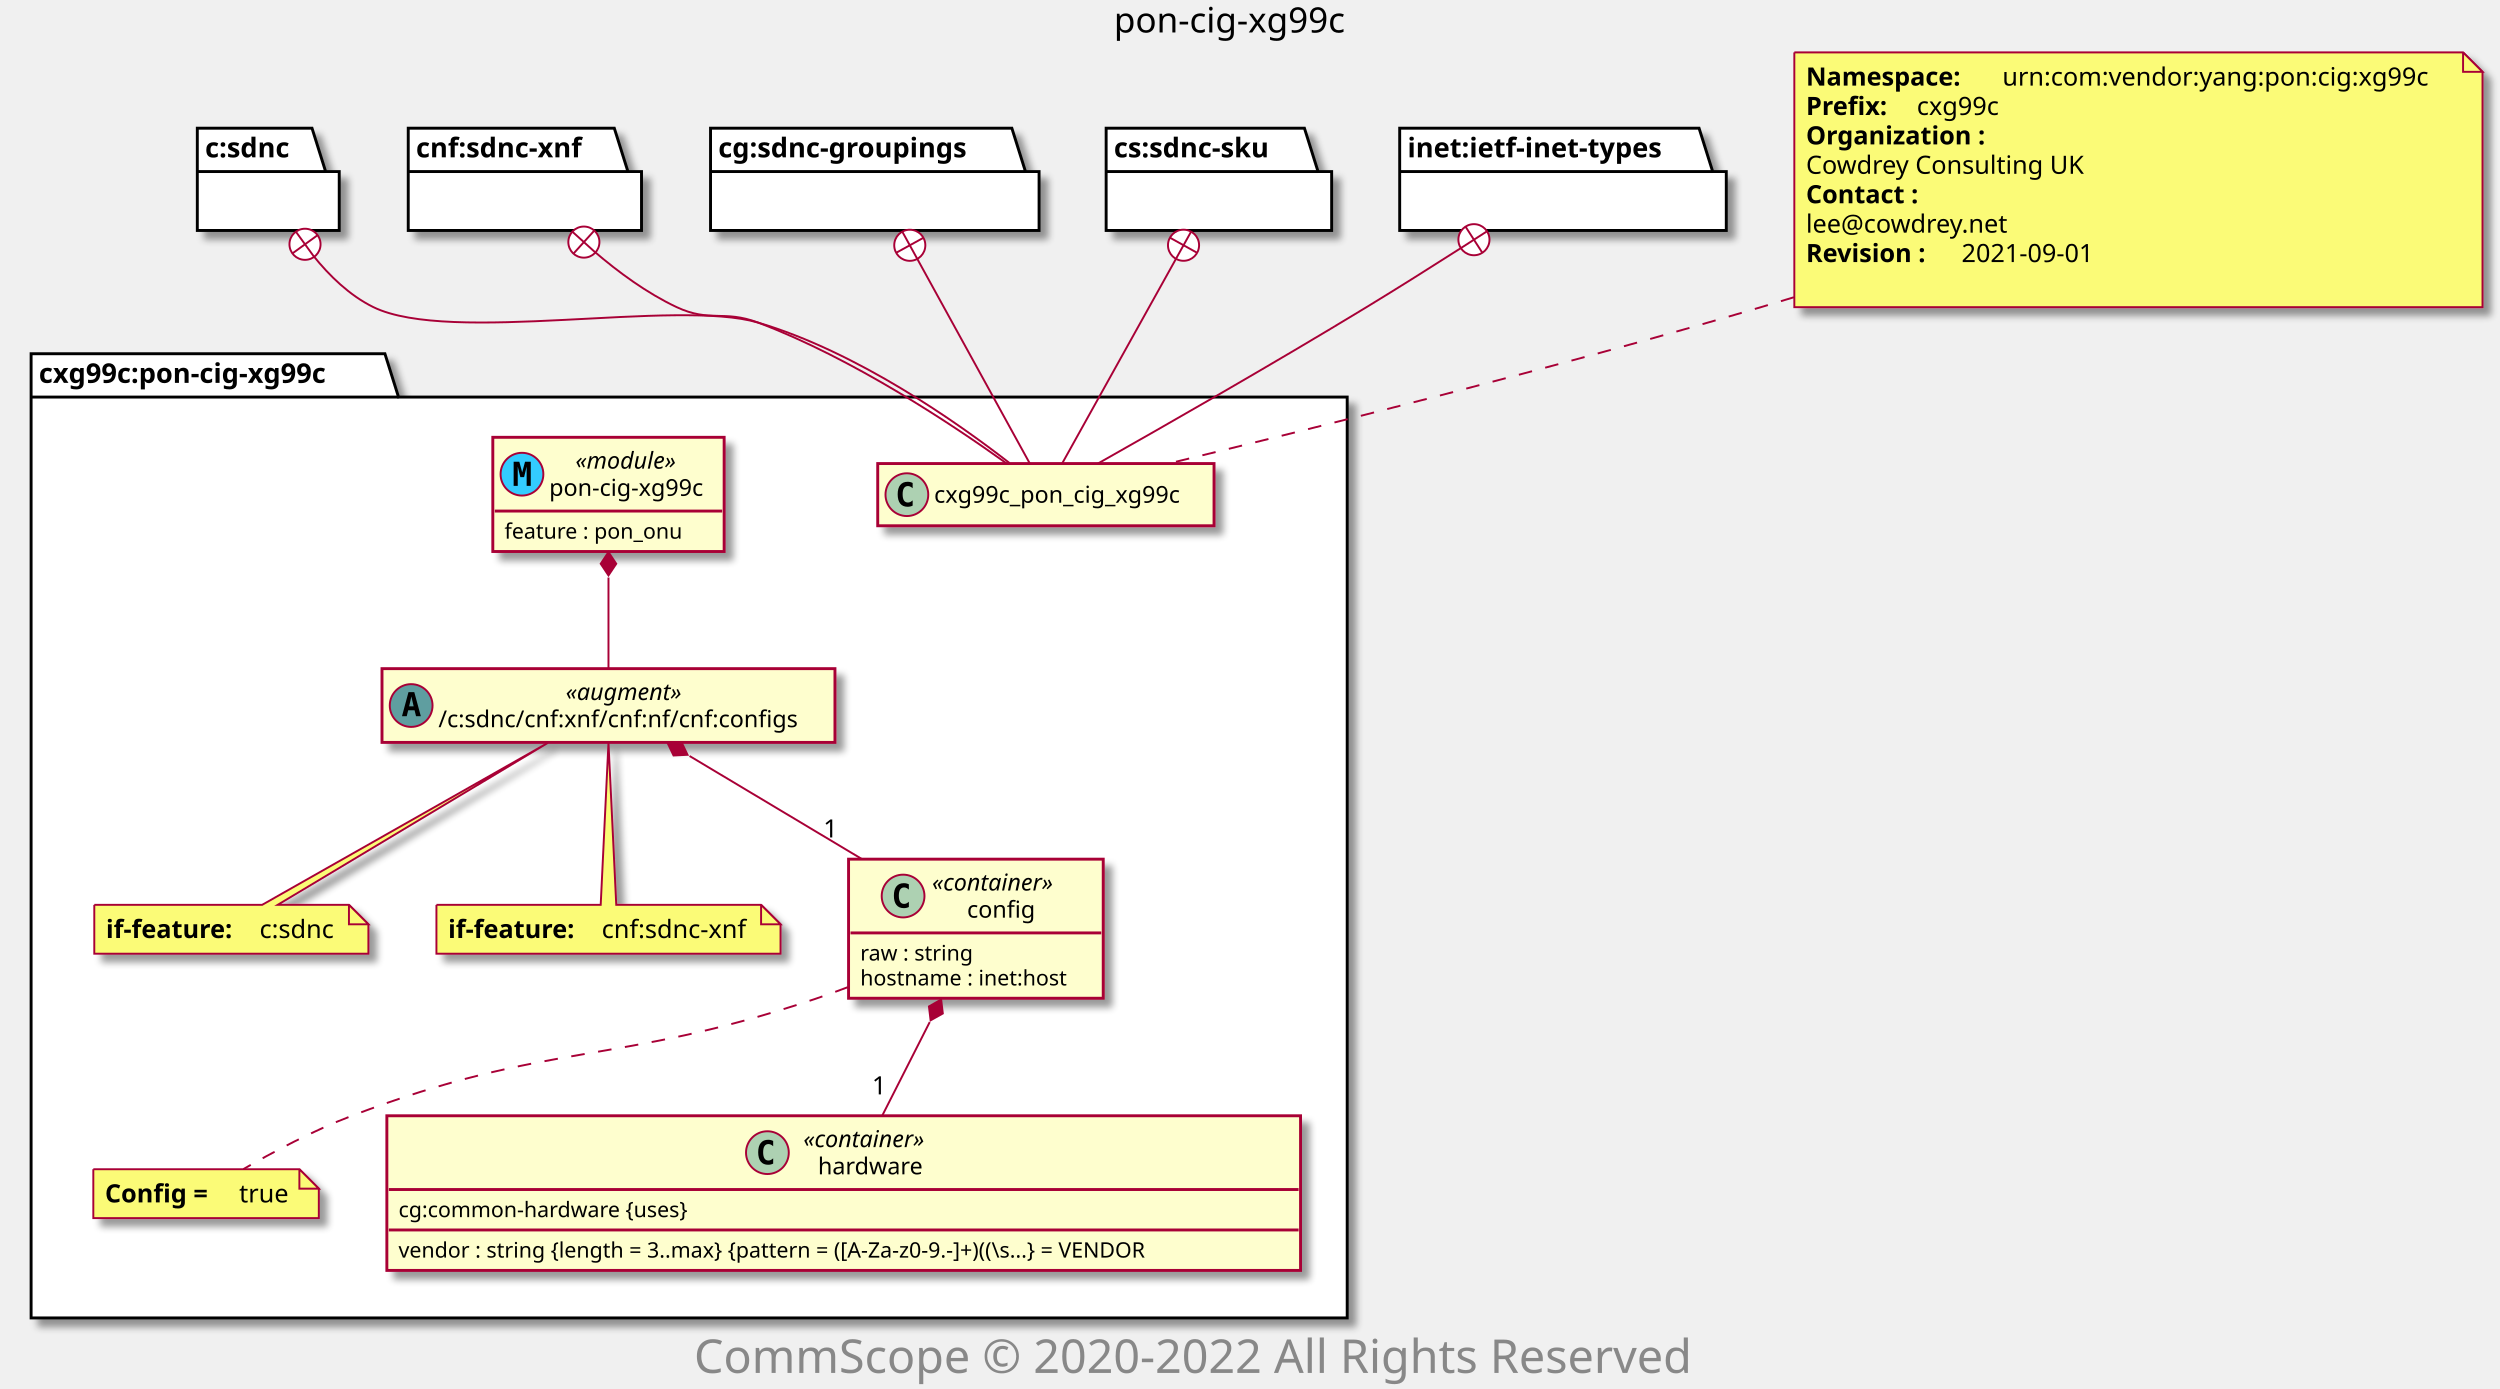
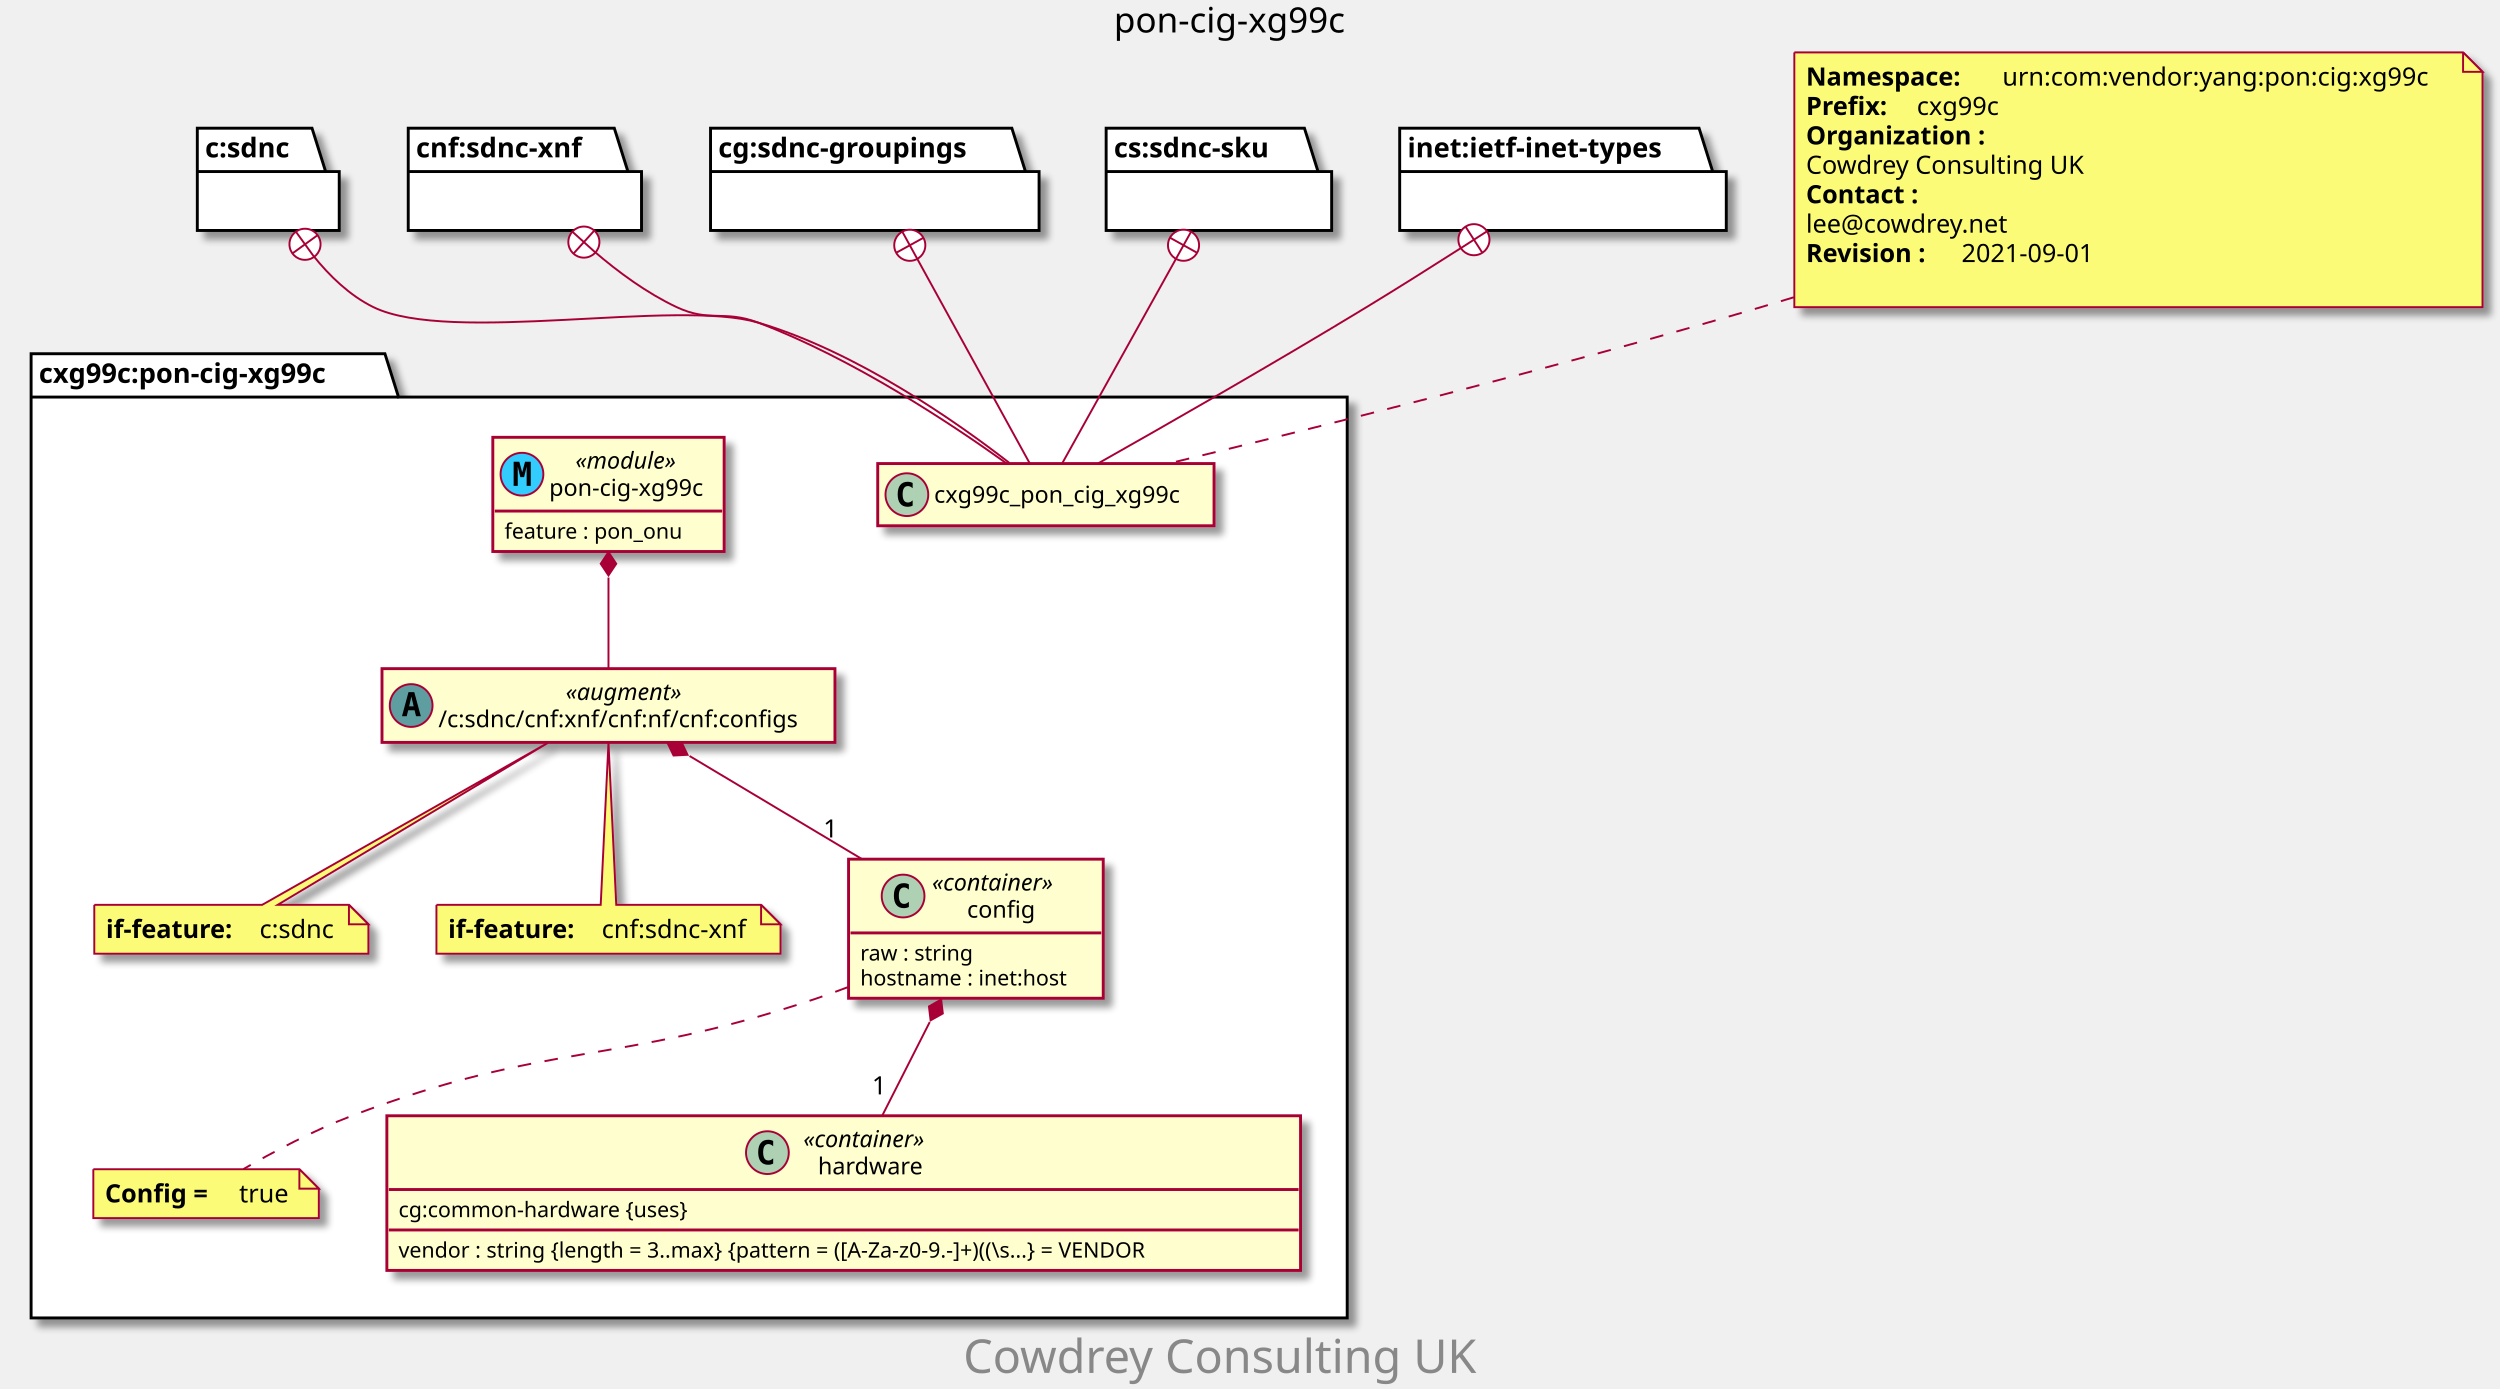
<svg xmlns="http://www.w3.org/2000/svg" contentScriptType="application/ecmascript" contentStyleType="text/css" height="714px" preserveAspectRatio="none" style="width:1286px;height:714px;background:#FFFFFF;" version="1.1" viewBox="0 0 1286 714" width="1286px" zoomAndPan="magnify">
  <defs>
-     <filter height="300%" id="f11fikc3cjsrki" width="300%" x="-1" y="-1">
+     <filter height="300%" id="fzm8293ogbc1f" width="300%" x="-1" y="-1">
      <feGaussianBlur result="blurOut" stdDeviation="2.0" />
      <feColorMatrix in="blurOut" result="blurOut2" type="matrix" values="0 0 0 0 0 0 0 0 0 0 0 0 0 0 0 0 0 0 .4 0" />
      <feOffset dx="4.0" dy="4.0" in="blurOut2" result="blurOut3" />
      <feBlend in="SourceGraphic" in2="blurOut3" mode="normal" />
    </filter>
  </defs>
  <g>
    <text fill="#000000" font-family="sans-serif" font-size="18" lengthAdjust="spacing" textLength="125" x="573" y="16.708">pon-cig-xg99c</text>
-     <polygon fill="#FFFFFF" filter="url(#f11fikc3cjsrki)" points="16,181.953,198,181.953,205,204.25,693,204.25,693,677.953,16,677.953,16,181.953" style="stroke:#000000;stroke-width:1.5;" />
+     <polygon fill="#FFFFFF" filter="url(#fzm8293ogbc1f)" points="16,181.953,198,181.953,205,204.25,693,204.25,693,677.953,16,677.953,16,181.953" style="stroke:#000000;stroke-width:1.5;" />
    <line style="stroke:#000000;stroke-width:1.5;" x1="16" x2="205" y1="204.25" y2="204.25" />
    <text fill="#000000" font-family="sans-serif" font-size="14" font-weight="bold" lengthAdjust="spacing" textLength="176" x="20" y="196.948">cxg99c:pon-cig-xg99c</text>
-     <polygon fill="#FFFFFF" filter="url(#f11fikc3cjsrki)" points="101.5,65.953,160.5,65.953,167.5,88.25,174.5,88.25,174.5,118.547,101.5,118.547,101.5,65.953" style="stroke:#000000;stroke-width:1.5;" />
+     <polygon fill="#FFFFFF" filter="url(#fzm8293ogbc1f)" points="101.5,65.953,160.5,65.953,167.5,88.25,174.5,88.25,174.5,118.547,101.5,118.547,101.5,65.953" style="stroke:#000000;stroke-width:1.5;" />
    <line style="stroke:#000000;stroke-width:1.5;" x1="101.5" x2="167.5" y1="88.25" y2="88.25" />
    <text fill="#000000" font-family="sans-serif" font-size="14" font-weight="bold" lengthAdjust="spacing" textLength="53" x="105.5" y="80.948">c:sdnc</text>
-     <polygon fill="#FFFFFF" filter="url(#f11fikc3cjsrki)" points="210,65.953,316,65.953,323,88.25,330,88.25,330,118.547,210,118.547,210,65.953" style="stroke:#000000;stroke-width:1.5;" />
+     <polygon fill="#FFFFFF" filter="url(#fzm8293ogbc1f)" points="210,65.953,316,65.953,323,88.25,330,88.25,330,118.547,210,118.547,210,65.953" style="stroke:#000000;stroke-width:1.5;" />
    <line style="stroke:#000000;stroke-width:1.5;" x1="210" x2="323" y1="88.25" y2="88.25" />
    <text fill="#000000" font-family="sans-serif" font-size="14" font-weight="bold" lengthAdjust="spacing" textLength="100" x="214" y="80.948">cnf:sdnc-xnf</text>
-     <polygon fill="#FFFFFF" filter="url(#f11fikc3cjsrki)" points="365.5,65.953,520.5,65.953,527.5,88.25,534.5,88.25,534.5,118.547,365.5,118.547,365.5,65.953" style="stroke:#000000;stroke-width:1.5;" />
+     <polygon fill="#FFFFFF" filter="url(#fzm8293ogbc1f)" points="365.5,65.953,520.5,65.953,527.5,88.25,534.5,88.25,534.5,118.547,365.5,118.547,365.5,65.953" style="stroke:#000000;stroke-width:1.5;" />
    <line style="stroke:#000000;stroke-width:1.5;" x1="365.5" x2="527.5" y1="88.25" y2="88.25" />
    <text fill="#000000" font-family="sans-serif" font-size="14" font-weight="bold" lengthAdjust="spacing" textLength="149" x="369.5" y="80.948">cg:sdnc-groupings</text>
-     <polygon fill="#FFFFFF" filter="url(#f11fikc3cjsrki)" points="569,65.953,671,65.953,678,88.25,685,88.25,685,118.547,569,118.547,569,65.953" style="stroke:#000000;stroke-width:1.5;" />
+     <polygon fill="#FFFFFF" filter="url(#fzm8293ogbc1f)" points="569,65.953,671,65.953,678,88.25,685,88.25,685,118.547,569,118.547,569,65.953" style="stroke:#000000;stroke-width:1.5;" />
    <line style="stroke:#000000;stroke-width:1.5;" x1="569" x2="678" y1="88.25" y2="88.25" />
    <text fill="#000000" font-family="sans-serif" font-size="14" font-weight="bold" lengthAdjust="spacing" textLength="96" x="573" y="80.948">cs:sdnc-sku</text>
-     <polygon fill="#FFFFFF" filter="url(#f11fikc3cjsrki)" points="720,65.953,874,65.953,881,88.25,888,88.25,888,118.547,720,118.547,720,65.953" style="stroke:#000000;stroke-width:1.5;" />
+     <polygon fill="#FFFFFF" filter="url(#fzm8293ogbc1f)" points="720,65.953,874,65.953,881,88.25,888,88.25,888,118.547,720,118.547,720,65.953" style="stroke:#000000;stroke-width:1.5;" />
    <line style="stroke:#000000;stroke-width:1.5;" x1="720" x2="881" y1="88.25" y2="88.25" />
    <text fill="#000000" font-family="sans-serif" font-size="14" font-weight="bold" lengthAdjust="spacing" textLength="148" x="724" y="80.948">inet:ietf-inet-types</text>
-     <rect fill="#FEFECE" filter="url(#f11fikc3cjsrki)" height="32" id="cxg99c_pon_cig_xg99c" style="stroke:#A80036;stroke-width:1.5;" width="173" x="451.5" y="238.453" />
+     <rect fill="#FEFECE" filter="url(#fzm8293ogbc1f)" height="32" id="cxg99c_pon_cig_xg99c" style="stroke:#A80036;stroke-width:1.5;" width="173" x="451.5" y="238.453" />
    <ellipse cx="466.5" cy="254.453" fill="#ADD1B2" rx="11" ry="11" style="stroke:#A80036;stroke-width:1.0;" />
    <path d="M469.469,260.094 Q468.891,260.391 468.25,260.531 Q467.609,260.688 466.906,260.688 Q464.406,260.688 463.078,259.047 Q461.766,257.391 461.766,254.266 Q461.766,251.141 463.078,249.484 Q464.406,247.828 466.906,247.828 Q467.609,247.828 468.25,247.984 Q468.906,248.141 469.469,248.438 L469.469,251.156 Q468.844,250.578 468.25,250.312 Q467.656,250.031 467.031,250.031 Q465.688,250.031 465,251.109 Q464.312,252.172 464.312,254.266 Q464.312,256.359 465,257.438 Q465.688,258.5 467.031,258.5 Q467.656,258.5 468.25,258.234 Q468.844,257.953 469.469,257.375 L469.469,260.094 Z " fill="#000000" />
    <text fill="#000000" font-family="sans-serif" font-size="12" lengthAdjust="spacing" textLength="141" x="480.5" y="258.607">cxg99c_pon_cig_xg99c</text>
-     <rect codeLine="32" fill="#FEFECE" filter="url(#f11fikc3cjsrki)" height="58.742" id="pon_cig_xg99c" style="stroke:#A80036;stroke-width:1.5;" width="119" x="253.5" y="224.953" />
+     <rect codeLine="32" fill="#FEFECE" filter="url(#fzm8293ogbc1f)" height="58.742" id="pon_cig_xg99c" style="stroke:#A80036;stroke-width:1.5;" width="119" x="253.5" y="224.953" />
    <ellipse cx="268.5" cy="243.922" fill="#33CCFF" rx="11" ry="11" style="stroke:#A80036;stroke-width:1.0;" />
    <path d="M264.219,237.531 L267.141,237.531 L268.609,242.969 L270.078,237.531 L273.016,237.531 L273.016,249.922 L270.906,249.922 L270.906,240 L269.594,245.422 L267.656,245.422 L266.328,240 L266.328,249.922 L264.219,249.922 L264.219,237.531 Z " fill="#000000" />
    <text fill="#000000" font-family="sans-serif" font-size="12" font-style="italic" lengthAdjust="spacing" textLength="60" x="296" y="241.092">«module»</text>
    <text fill="#000000" font-family="sans-serif" font-size="12" lengthAdjust="spacing" textLength="87" x="282.5" y="255.06">pon-cig-xg99c</text>
    <line style="stroke:#A80036;stroke-width:1.5;" x1="254.5" x2="371.5" y1="262.891" y2="262.891" />
    <text fill="#000000" font-family="sans-serif" font-size="11" lengthAdjust="spacing" textLength="101" x="259.5" y="277.101">feature : pon_onu</text>
-     <rect codeLine="34" fill="#FEFECE" filter="url(#f11fikc3cjsrki)" height="37.938" id="c_sdnc_cnf_xnf_cnf_nf_cnf_configs" style="stroke:#A80036;stroke-width:1.5;" width="233" x="196.5" y="343.953" />
+     <rect codeLine="34" fill="#FEFECE" filter="url(#fzm8293ogbc1f)" height="37.938" id="c_sdnc_cnf_xnf_cnf_nf_cnf_configs" style="stroke:#A80036;stroke-width:1.5;" width="233" x="196.5" y="343.953" />
    <ellipse cx="211.5" cy="362.922" fill="#5F9EA0" rx="11" ry="11" style="stroke:#A80036;stroke-width:1.0;" />
    <path d="M211.609,358.266 L210.453,363.344 L212.781,363.344 L211.609,358.266 Z M210.125,356.031 L213.109,356.031 L216.469,368.422 L214.016,368.422 L213.25,365.359 L209.969,365.359 L209.219,368.422 L206.781,368.422 L210.125,356.031 Z " fill="#000000" />
    <text fill="#000000" font-family="sans-serif" font-size="12" font-style="italic" lengthAdjust="spacing" textLength="70" x="291" y="360.092">«augment»</text>
    <text fill="#000000" font-family="sans-serif" font-size="12" lengthAdjust="spacing" textLength="201" x="225.5" y="374.06">/c:sdnc/cnf:xnf/cnf:nf/cnf:configs</text>
-     <path d="M48.5,465.453 L48.5,490.586 A0,0 0 0 0 48.5,490.586 L189.5,490.586 A0,0 0 0 0 189.5,490.586 L189.5,475.453 L179.5,465.453 L142.84,465.453 L281.83,382.113 L134.84,465.453 L48.5,465.453 A0,0 0 0 0 48.5,465.453 " fill="#FBFB77" filter="url(#f11fikc3cjsrki)" style="stroke:#A80036;stroke-width:1.0;" />
+     <path d="M48.5,465.453 L48.5,490.586 A0,0 0 0 0 48.5,490.586 L189.5,490.586 A0,0 0 0 0 189.5,490.586 L189.5,475.453 L179.5,465.453 L142.84,465.453 L281.83,382.113 L134.84,465.453 L48.5,465.453 A0,0 0 0 0 48.5,465.453 " fill="#FBFB77" filter="url(#fzm8293ogbc1f)" style="stroke:#A80036;stroke-width:1.0;" />
    <path d="M179.5,465.453 L179.5,475.453 L189.5,475.453 L179.5,465.453 " fill="#FBFB77" style="stroke:#A80036;stroke-width:1.0;" />
    <text fill="#000000" font-family="sans-serif" font-size="13" font-weight="bold" lengthAdjust="spacing" textLength="74" x="54.5" y="482.52">if-feature:</text>
    <text fill="#000000" font-family="sans-serif" font-size="13" lengthAdjust="spacing" textLength="41" x="133.5" y="482.52">c:sdnc</text>
-     <path d="M224.5,465.453 L224.5,490.586 A0,0 0 0 0 224.5,490.586 L401.5,490.586 A0,0 0 0 0 401.5,490.586 L401.5,475.453 L391.5,465.453 L317,465.453 L313,382.113 L309,465.453 L224.5,465.453 A0,0 0 0 0 224.5,465.453 " fill="#FBFB77" filter="url(#f11fikc3cjsrki)" style="stroke:#A80036;stroke-width:1.0;" />
+     <path d="M224.5,465.453 L224.5,490.586 A0,0 0 0 0 224.5,490.586 L401.5,490.586 A0,0 0 0 0 401.5,490.586 L401.5,475.453 L391.5,465.453 L317,465.453 L313,382.113 L309,465.453 L224.5,465.453 A0,0 0 0 0 224.5,465.453 " fill="#FBFB77" filter="url(#fzm8293ogbc1f)" style="stroke:#A80036;stroke-width:1.0;" />
    <path d="M391.5,465.453 L391.5,475.453 L401.5,475.453 L391.5,465.453 " fill="#FBFB77" style="stroke:#A80036;stroke-width:1.0;" />
    <text fill="#000000" font-family="sans-serif" font-size="13" font-weight="bold" lengthAdjust="spacing" textLength="74" x="230.5" y="482.52">if-feature:</text>
    <text fill="#000000" font-family="sans-serif" font-size="13" lengthAdjust="spacing" textLength="77" x="309.5" y="482.52">cnf:sdnc-xnf</text>
-     <rect codeLine="42" fill="#FEFECE" filter="url(#f11fikc3cjsrki)" height="71.547" id="sdnc_I_sdnc_I_xnf_I_nf_I_configs_I_config" style="stroke:#A80036;stroke-width:1.5;" width="131" x="436.5" y="441.953" />
+     <rect codeLine="42" fill="#FEFECE" filter="url(#fzm8293ogbc1f)" height="71.547" id="sdnc_I_sdnc_I_xnf_I_nf_I_configs_I_config" style="stroke:#A80036;stroke-width:1.5;" width="131" x="436.5" y="441.953" />
    <ellipse cx="464.55" cy="460.922" fill="#ADD1B2" rx="11" ry="11" style="stroke:#A80036;stroke-width:1.0;" />
    <path d="M467.519,466.562 Q466.941,466.859 466.3,467 Q465.659,467.156 464.956,467.156 Q462.456,467.156 461.128,465.516 Q459.816,463.859 459.816,460.734 Q459.816,457.609 461.128,455.953 Q462.456,454.297 464.956,454.297 Q465.659,454.297 466.3,454.453 Q466.956,454.609 467.519,454.906 L467.519,457.625 Q466.894,457.047 466.3,456.781 Q465.706,456.5 465.081,456.5 Q463.738,456.5 463.05,457.578 Q462.363,458.641 462.363,460.734 Q462.363,462.828 463.05,463.906 Q463.738,464.969 465.081,464.969 Q465.706,464.969 466.3,464.703 Q466.894,464.422 467.519,463.844 L467.519,466.562 Z " fill="#000000" />
    <text fill="#000000" font-family="sans-serif" font-size="12" font-style="italic" lengthAdjust="spacing" textLength="74" x="479.45" y="458.092">«container»</text>
    <text fill="#000000" font-family="sans-serif" font-size="12" lengthAdjust="spacing" textLength="38" x="497.45" y="472.06">config</text>
    <line style="stroke:#A80036;stroke-width:1.5;" x1="437.5" x2="566.5" y1="479.891" y2="479.891" />
    <text fill="#000000" font-family="sans-serif" font-size="11" lengthAdjust="spacing" textLength="66" x="442.5" y="494.101">raw : string</text>
    <text fill="#000000" font-family="sans-serif" font-size="11" lengthAdjust="spacing" textLength="119" x="442.5" y="506.906">hostname : inet:host</text>
-     <path d="M48,601.453 L48,626.586 L164,626.586 L164,611.453 L154,601.453 L48,601.453 " fill="#FBFB77" filter="url(#f11fikc3cjsrki)" style="stroke:#A80036;stroke-width:1.0;" />
+     <path d="M48,601.453 L48,626.586 L164,626.586 L164,611.453 L154,601.453 L48,601.453 " fill="#FBFB77" filter="url(#fzm8293ogbc1f)" style="stroke:#A80036;stroke-width:1.0;" />
    <path d="M154,601.453 L154,611.453 L164,611.453 L154,601.453 " fill="#FBFB77" style="stroke:#A80036;stroke-width:1.0;" />
    <text fill="#000000" font-family="sans-serif" font-size="13" font-weight="bold" lengthAdjust="spacing" textLength="64" x="54" y="618.52">Config =</text>
    <text fill="#000000" font-family="sans-serif" font-size="13" lengthAdjust="spacing" textLength="26" x="123" y="618.52">true</text>
-     <rect codeLine="49" fill="#FEFECE" filter="url(#f11fikc3cjsrki)" height="79.547" id="sdnc_I_sdnc_I_xnf_I_nf_I_configs_I_config_I_hardware" style="stroke:#A80036;stroke-width:1.5;" width="470" x="199" y="573.953" />
+     <rect codeLine="49" fill="#FEFECE" filter="url(#fzm8293ogbc1f)" height="79.547" id="sdnc_I_sdnc_I_xnf_I_nf_I_configs_I_config_I_hardware" style="stroke:#A80036;stroke-width:1.5;" width="470" x="199" y="573.953" />
    <ellipse cx="394.75" cy="592.922" fill="#ADD1B2" rx="11" ry="11" style="stroke:#A80036;stroke-width:1.0;" />
    <path d="M397.719,598.562 Q397.141,598.859 396.5,599 Q395.859,599.156 395.156,599.156 Q392.656,599.156 391.328,597.516 Q390.016,595.859 390.016,592.734 Q390.016,589.609 391.328,587.953 Q392.656,586.297 395.156,586.297 Q395.859,586.297 396.5,586.453 Q397.156,586.609 397.719,586.906 L397.719,589.625 Q397.094,589.047 396.5,588.781 Q395.906,588.5 395.281,588.5 Q393.938,588.5 393.25,589.578 Q392.562,590.641 392.562,592.734 Q392.562,594.828 393.25,595.906 Q393.938,596.969 395.281,596.969 Q395.906,596.969 396.5,596.703 Q397.094,596.422 397.719,595.844 L397.719,598.562 Z " fill="#000000" />
    <text fill="#000000" font-family="sans-serif" font-size="12" font-style="italic" lengthAdjust="spacing" textLength="74" x="413.25" y="590.092">«container»</text>
    <text fill="#000000" font-family="sans-serif" font-size="12" lengthAdjust="spacing" textLength="59" x="420.75" y="604.061">hardware</text>
    <line style="stroke:#A80036;stroke-width:1.5;" x1="200" x2="668" y1="611.891" y2="611.891" />
    <text fill="#000000" font-family="sans-serif" font-size="11" lengthAdjust="spacing" textLength="170" x="205" y="626.101">cg:common-hardware {uses}</text>
    <line style="stroke:#A80036;stroke-width:1.5;" x1="200" x2="668" y1="632.695" y2="632.695" />
    <text fill="#000000" font-family="sans-serif" font-size="11" lengthAdjust="spacing" textLength="458" x="205" y="646.906">vendor : string {length = 3..max} {pattern = ([A-Za-z0-9.-]+)((\s...}   = VENDOR</text>
-     <path d="M923,26.953 L923,158.016 L1277,158.016 L1277,36.953 L1267,26.953 L923,26.953 " fill="#FBFB77" filter="url(#f11fikc3cjsrki)" style="stroke:#A80036;stroke-width:1.0;" />
+     <path d="M923,26.953 L923,158.016 L1277,158.016 L1277,36.953 L1267,26.953 L923,26.953 " fill="#FBFB77" filter="url(#fzm8293ogbc1f)" style="stroke:#A80036;stroke-width:1.0;" />
    <path d="M1267,26.953 L1267,36.953 L1277,36.953 L1267,26.953 " fill="#FBFB77" style="stroke:#A80036;stroke-width:1.0;" />
    <text fill="#000000" font-family="sans-serif" font-size="13" font-weight="bold" lengthAdjust="spacing" textLength="92" x="929" y="44.02">Namespace:</text>
    <text fill="#000000" font-family="sans-serif" font-size="13" lengthAdjust="spacing" textLength="228" x="1030" y="44.02">urn:com:vendor:yang:pon:cig:xg99c</text>
    <text fill="#000000" font-family="sans-serif" font-size="13" font-weight="bold" lengthAdjust="spacing" textLength="48" x="929" y="59.153">Prefix:</text>
    <text fill="#000000" font-family="sans-serif" font-size="13" lengthAdjust="spacing" textLength="45" x="986" y="59.153">cxg99c</text>
    <text fill="#000000" font-family="sans-serif" font-size="13" font-weight="bold" lengthAdjust="spacing" textLength="104" x="929" y="74.286">Organization :</text>
    <text fill="#000000" font-family="sans-serif" font-size="13" lengthAdjust="spacing" textLength="147" x="929" y="89.418">Cowdrey Consulting UK</text>
    <text fill="#000000" font-family="sans-serif" font-size="13" font-weight="bold" lengthAdjust="spacing" textLength="67" x="929" y="104.551">Contact :</text>
    <text fill="#000000" font-family="sans-serif" font-size="13" lengthAdjust="spacing" textLength="109" x="929" y="119.684">lee@cowdrey.net</text>
    <text fill="#000000" font-family="sans-serif" font-size="13" font-weight="bold" lengthAdjust="spacing" textLength="71" x="929" y="134.817">Revision :</text>
    <text fill="#000000" font-family="sans-serif" font-size="13" lengthAdjust="spacing" textLength="74" x="1009" y="134.817">2021-09-01</text>
    <text fill="#000000" font-family="sans-serif" font-size="13" lengthAdjust="spacing" textLength="0" x="933" y="149.95" />
    <path d="M922.8,152.903 C917.14,154.633 911.53,156.313 906,157.953 C799.82,189.343 674.78,220.603 601.19,238.423 " fill="none" id="GMN8-cxg99c_pon_cig_xg99c" style="stroke:#A80036;stroke-width:1.0;stroke-dasharray:7.0,7.0;" />
    <path codeLine="27" d="M161.05,131.403 C169.42,141.873 179.85,151.973 192,157.953 C231.52,177.383 347.77,153.483 390,165.953 C440.96,181.003 492.6,217.423 519.35,238.223 " fill="none" id="c_sdnc-backto-cxg99c_pon_cig_xg99c" style="stroke:#A80036;stroke-width:1.0;" />
    <ellipse cx="156.894" cy="125.661" fill="#FFFFFF" rx="8" ry="8" style="stroke:#A80036;stroke-width:1.0;" />
    <line style="stroke:#A80036;stroke-width:1.0;" x1="161.589" x2="152.2" y1="132.139" y2="119.183" />
    <line style="stroke:#A80036;stroke-width:1.0;" x1="150.417" x2="163.372" y1="130.355" y2="120.966" />
    <path codeLine="28" d="M305.63,129.303 C318.11,140.023 332.82,150.813 348,157.953 C365.2,166.043 372.22,159.243 390,165.953 C438.87,184.403 490.08,218.523 517.6,238.263 " fill="none" id="cnf_sdnc_xnf-backto-cxg99c_pon_cig_xg99c" style="stroke:#A80036;stroke-width:1.0;" />
    <ellipse cx="300.345" cy="124.537" fill="#FFFFFF" rx="8" ry="8" style="stroke:#A80036;stroke-width:1.0;" />
    <line style="stroke:#A80036;stroke-width:1.0;" x1="306.281" x2="294.41" y1="129.901" y2="119.173" />
    <line style="stroke:#A80036;stroke-width:1.0;" x1="294.981" x2="305.709" y1="130.472" y2="118.602" />
    <path codeLine="29" d="M471.42,132.393 C490.2,166.533 516.5,214.363 529.72,238.403 " fill="none" id="cg_sdnc_groupings-backto-cxg99c_pon_cig_xg99c" style="stroke:#A80036;stroke-width:1.0;" />
    <ellipse cx="467.995" cy="126.173" fill="#FFFFFF" rx="8" ry="8" style="stroke:#A80036;stroke-width:1.0;" />
    <line style="stroke:#A80036;stroke-width:1.0;" x1="471.851" x2="464.14" y1="133.183" y2="119.163" />
    <line style="stroke:#A80036;stroke-width:1.0;" x1="460.986" x2="475.005" y1="130.028" y2="122.317" />
    <path codeLine="30" d="M605.34,132.393 C586.35,166.533 559.74,214.363 546.37,238.403 " fill="none" id="cs_sdnc_sku-backto-cxg99c_pon_cig_xg99c" style="stroke:#A80036;stroke-width:1.0;" />
    <ellipse cx="608.809" cy="126.153" fill="#FFFFFF" rx="8" ry="8" style="stroke:#A80036;stroke-width:1.0;" />
    <line style="stroke:#A80036;stroke-width:1.0;" x1="604.918" x2="612.7" y1="133.143" y2="119.163" />
    <line style="stroke:#A80036;stroke-width:1.0;" x1="601.819" x2="615.799" y1="122.262" y2="130.044" />
    <path codeLine="31" d="M752.18,127.163 C736.47,137.213 719.11,148.153 703,157.953 C654.79,187.283 597.61,219.903 564.79,238.423 " fill="none" id="inet_ietf_inet_types-backto-cxg99c_pon_cig_xg99c" style="stroke:#A80036;stroke-width:1.0;" />
    <ellipse cx="758.192" cy="123.301" fill="#FFFFFF" rx="8" ry="8" style="stroke:#A80036;stroke-width:1.0;" />
    <line style="stroke:#A80036;stroke-width:1.0;" x1="751.464" x2="764.92" y1="127.629" y2="118.973" />
    <line style="stroke:#A80036;stroke-width:1.0;" x1="753.864" x2="762.52" y1="116.573" y2="130.029" />
    <path codeLine="35" d="M313,297.083 C313,313.243 313,330.913 313,343.723 " fill="none" id="pon_cig_xg99c-backto-c_sdnc_cnf_xnf_cnf_nf_cnf_configs" style="stroke:#A80036;stroke-width:1.0;" />
    <polygon fill="#A80036" points="313,283.993,309,289.993,313,295.993,317,289.993,313,283.993" style="stroke:#A80036;stroke-width:1.0;" />
    <path codeLine="43" d="M354.7,388.883 C380.65,404.403 414.44,424.603 443.1,441.743 " fill="none" id="c_sdnc_cnf_xnf_cnf_nf_cnf_configs-backto-sdnc_I_sdnc_I_xnf_I_nf_I_configs_I_config" style="stroke:#A80036;stroke-width:1.0;" />
    <polygon fill="#A80036" points="343.37,382.113,346.467,388.625,353.669,388.272,350.572,381.759,343.37,382.113" style="stroke:#A80036;stroke-width:1.0;" />
    <text fill="#000000" font-family="sans-serif" font-size="13" lengthAdjust="spacing" textLength="8" x="423.503" y="430.805">1</text>
    <path d="M436.2,507.763 C430.43,509.973 424.64,512.063 419,513.953 C315.55,548.583 282.97,535.193 181,573.953 C161.25,581.463 139.98,592.863 125.16,601.403 " fill="none" id="sdnc_I_sdnc_I_xnf_I_nf_I_configs_I_config-GMN28" style="stroke:#A80036;stroke-width:1.0;stroke-dasharray:7.0,7.0;" />
    <path codeLine="50" d="M478.25,525.753 C470.3,541.423 461.53,558.713 453.9,573.733 " fill="none" id="sdnc_I_sdnc_I_xnf_I_nf_I_configs_I_config-backto-sdnc_I_sdnc_I_xnf_I_nf_I_configs_I_config_I_hardware" style="stroke:#A80036;stroke-width:1.0;" />
    <polygon fill="#A80036" points="484.13,514.163,477.848,517.704,478.7,524.864,484.982,521.324,484.13,514.163" style="stroke:#A80036;stroke-width:1.0;" />
    <text fill="#000000" font-family="sans-serif" font-size="13" lengthAdjust="spacing" textLength="8" x="448.533" y="562.945">1</text>
-     <text fill="#888888" font-family="sans-serif" font-size="24" lengthAdjust="spacing" textLength="557" x="357" y="706.231">CommScope © 2020-2022 All Rights Reserved</text>
+     <text fill="#888888" font-family="sans-serif" font-size="24" lengthAdjust="spacing" textLength="280" x="495.5" y="706.231">Cowdrey Consulting UK</text>
  </g>
</svg>
